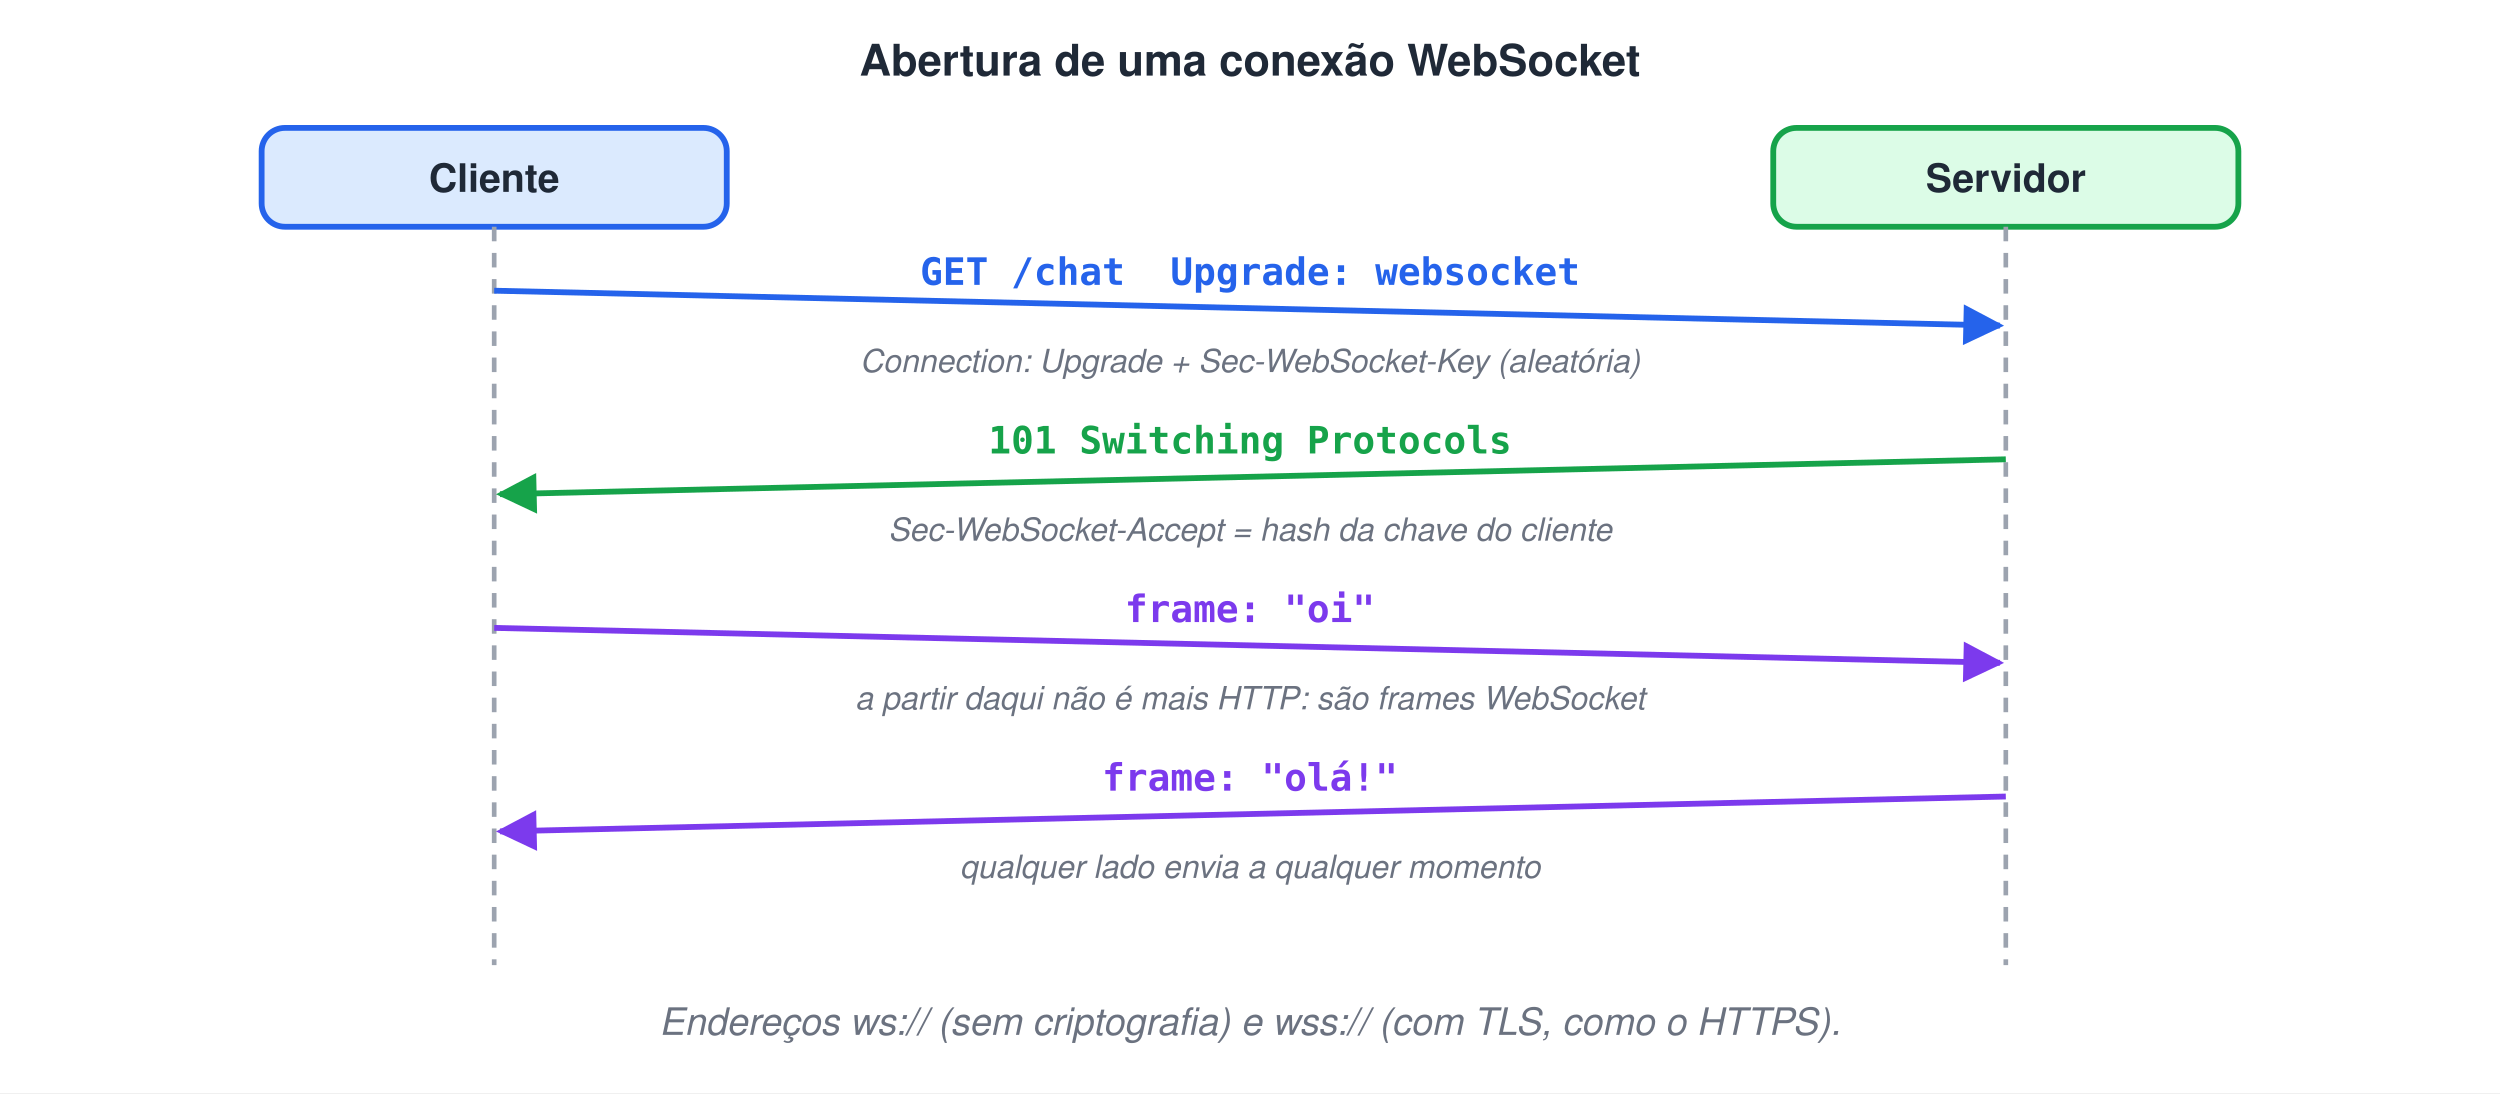
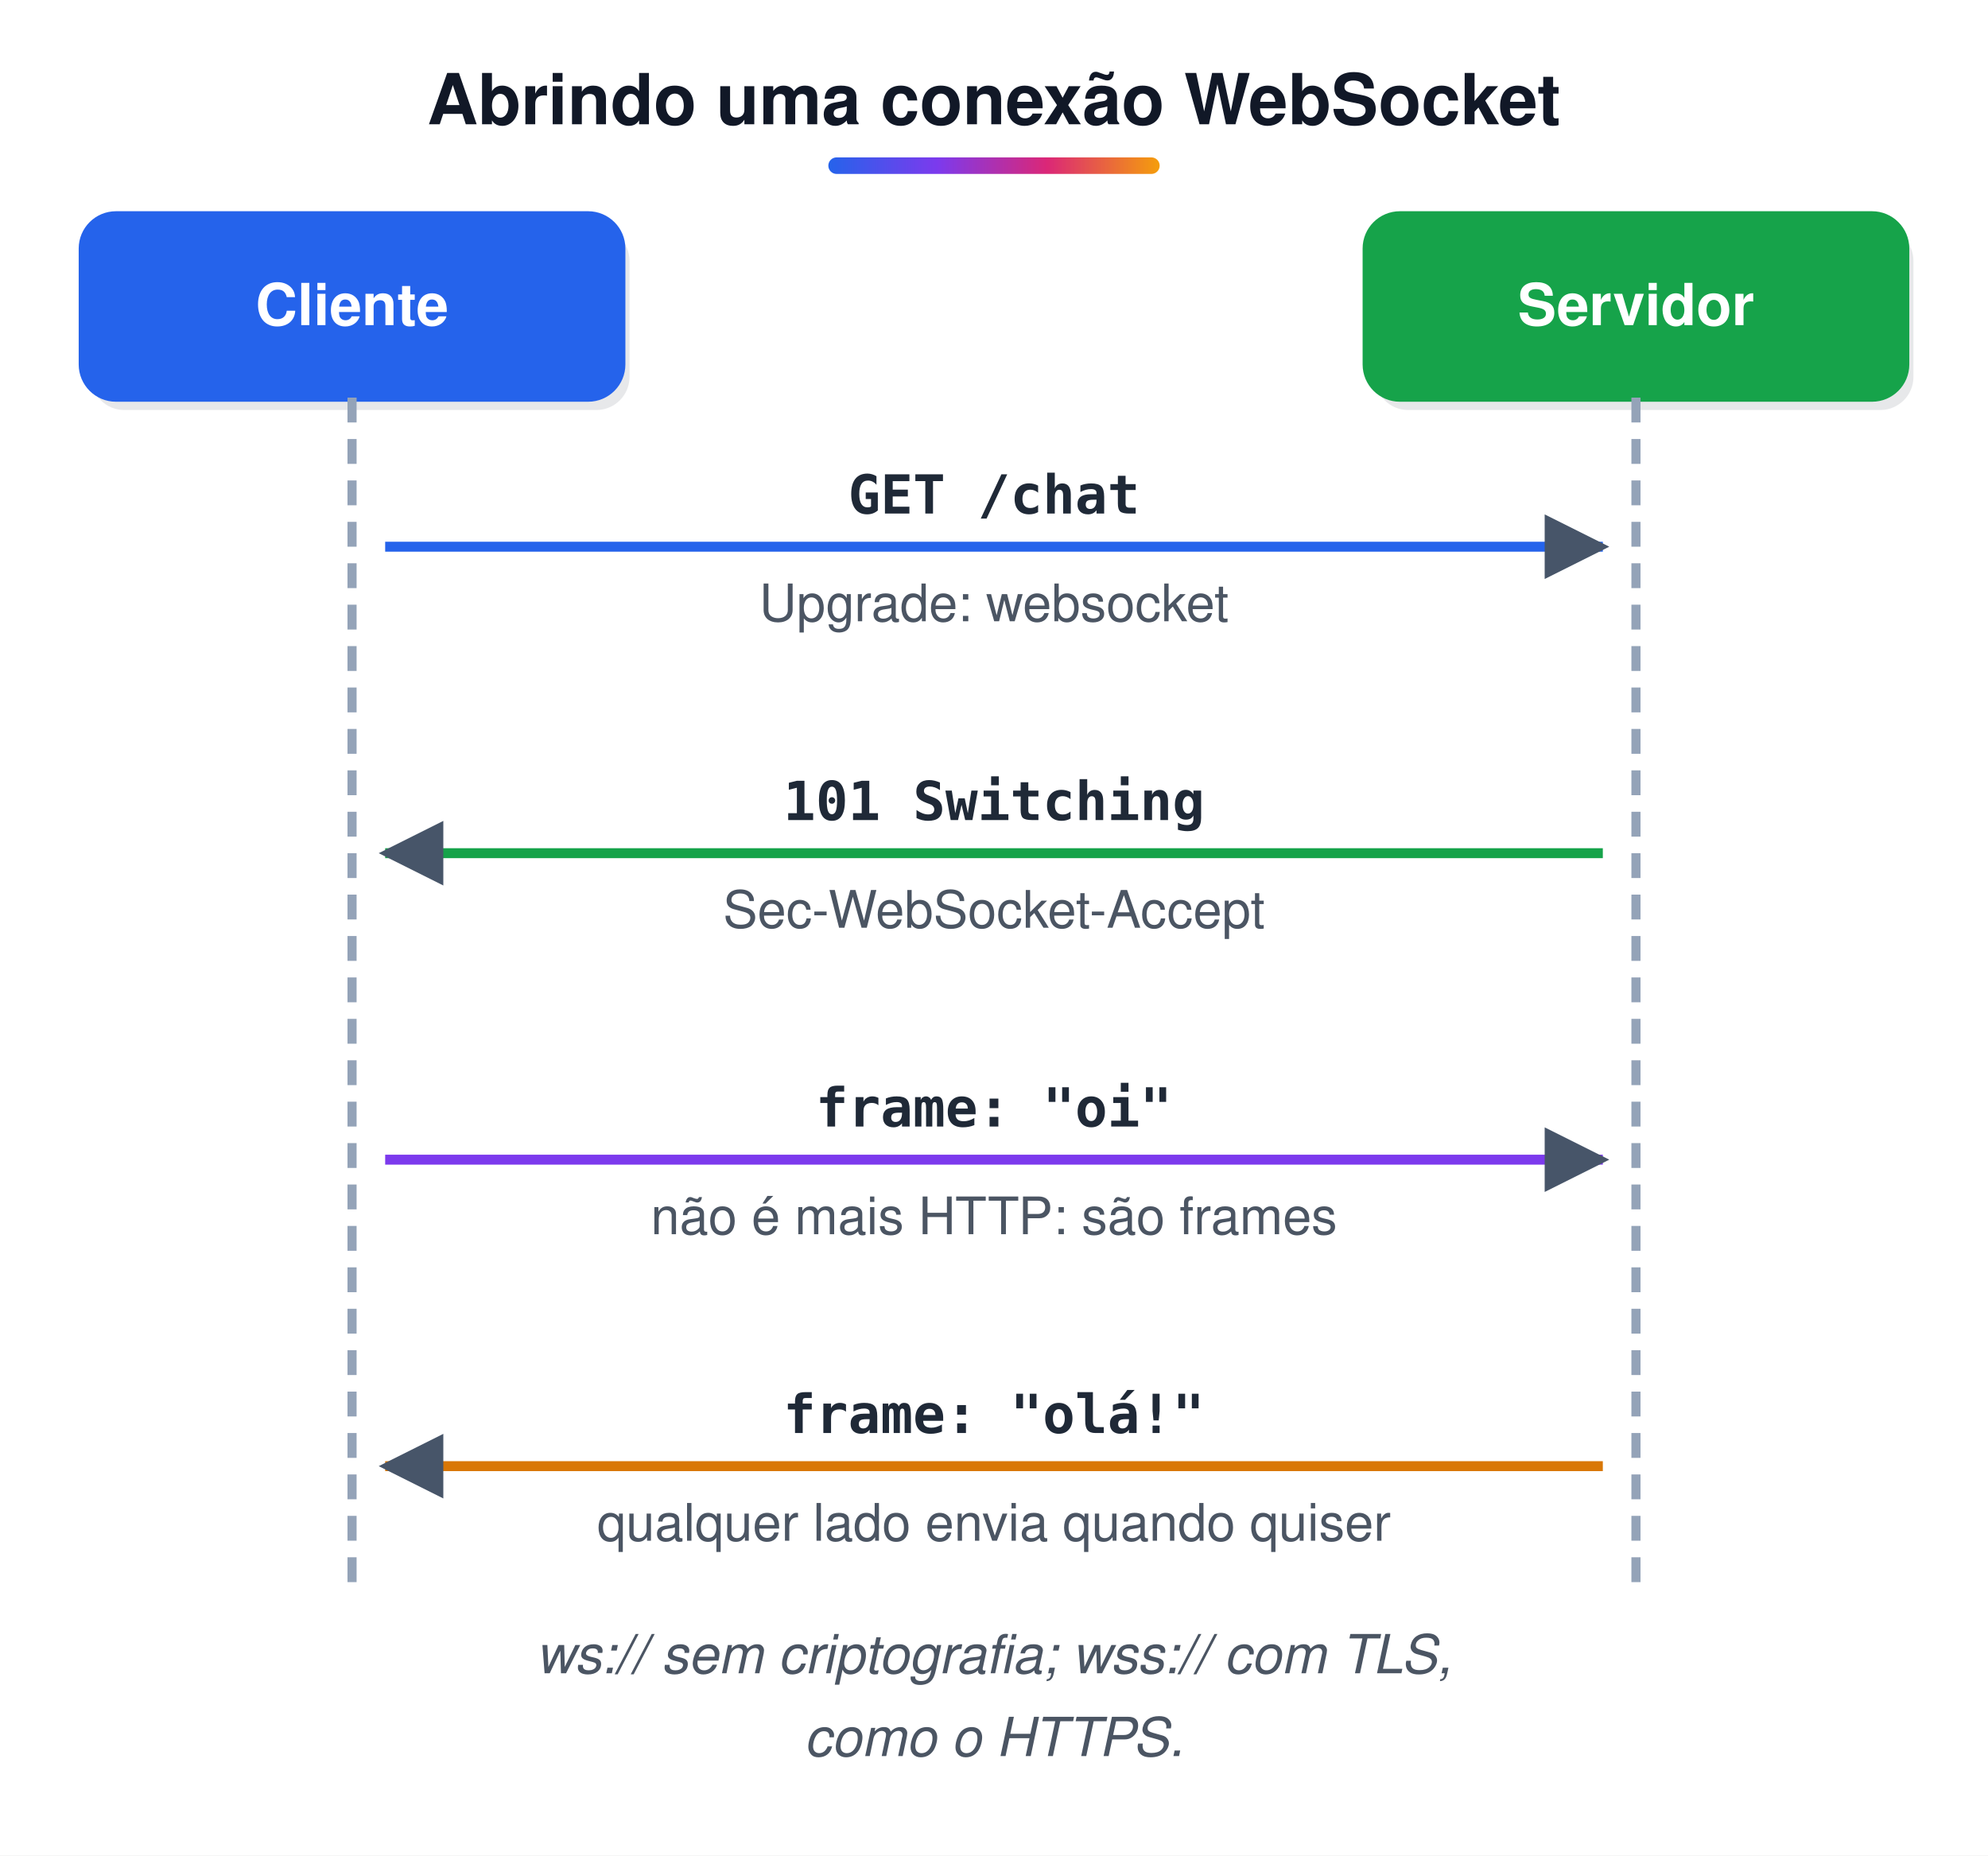
- <svg xmlns="http://www.w3.org/2000/svg" width="860" height="376" viewBox="0 0 860 376">
-   <style>text{font-family:Helvetica, Arial, 'DejaVu Sans', sans-serif}.m{font-family:Menlo, Consolas, 'DejaVu Sans Mono', monospace}</style>
+ <svg xmlns="http://www.w3.org/2000/svg" width="480" height="448" viewBox="0 0 480 448">
+   <style>text{white-space:pre;font-family:Helvetica,Arial,sans-serif;font-size:14px;fill:#1F2937}.t{font-size:17px;font-weight:bold;fill:#111827}.b{font-weight:bold}.m{font-family:Menlo,Consolas,monospace;font-size:13px}.s{font-size:12.5px;fill:#4B5563}.n{font-size:13px;font-style:italic;fill:#4B5563}.c{text-anchor:middle}.r{text-anchor:end}.w{fill:#fff}.xB{fill:url(#gB);stroke:#2563EB}.hB{fill:#2563EB;stroke:#2563EB}.fB{fill:#2563EB}.xG{fill:url(#gG);stroke:#16A34A}.hG{fill:#16A34A;stroke:#16A34A}.fG{fill:#16A34A}.xO{fill:url(#gO);stroke:#D97706}.hO{fill:#D97706;stroke:#D97706}.fO{fill:#D97706}.xP{fill:url(#gP);stroke:#7C3AED}.hP{fill:#7C3AED;stroke:#7C3AED}.fP{fill:#7C3AED}.xR{fill:url(#gR);stroke:#DC2626}.hR{fill:#DC2626;stroke:#DC2626}.fR{fill:#DC2626}.xY{fill:url(#gY);stroke:#6B7280}.hY{fill:#6B7280;stroke:#6B7280}.fY{fill:#6B7280}.xT{fill:url(#gT);stroke:#0D9488}.hT{fill:#0D9488;stroke:#0D9488}.fT{fill:#0D9488}.xK{fill:url(#gK);stroke:#DB2777}.hK{fill:#DB2777;stroke:#DB2777}.fK{fill:#DB2777}.xW{fill:url(#gW);stroke:#9CA3AF}.hW{fill:#9CA3AF;stroke:#9CA3AF}.fW{fill:#9CA3AF}.xZ{fill:url(#gZ);stroke:#DDD6FE}.hZ{fill:#DDD6FE;stroke:#DDD6FE}.fZ{fill:#DDD6FE}.xV{fill:url(#gV);stroke:#E5E7EB}.hV{fill:#E5E7EB;stroke:#E5E7EB}.fV{fill:#E5E7EB}rect,ellipse,polygon,circle{stroke-width:2}.l{stroke:#475569;stroke-width:2.2;fill:none}.d{stroke-dasharray:6 4}.sh{fill:#0F172A;opacity:.10;stroke:none}</style>
  <defs>
-     <marker id="arb" viewBox="0 0 10 10" refX="9" refY="5" markerWidth="7" markerHeight="7" orient="auto-start-reverse">
-       <path d="M0,0 L10,5 L0,10 z" fill="#2563EB" />
-     </marker>
-     <marker id="arv" viewBox="0 0 10 10" refX="9" refY="5" markerWidth="7" markerHeight="7" orient="auto-start-reverse">
-       <path d="M0,0 L10,5 L0,10 z" fill="#16A34A" />
-     </marker>
-     <marker id="arp" viewBox="0 0 10 10" refX="9" refY="5" markerWidth="7" markerHeight="7" orient="auto-start-reverse">
-       <path d="M0,0 L10,5 L0,10 z" fill="#7C3AED" />
+     <linearGradient id="gB" x1="0" y1="0" x2="0" y2="1">
+       <stop offset="0" stop-color="#EFF6FF" />
+       <stop offset="1" stop-color="#BFDBFE" />
+     </linearGradient>
+     <linearGradient id="gG" x1="0" y1="0" x2="0" y2="1">
+       <stop offset="0" stop-color="#F0FDF4" />
+       <stop offset="1" stop-color="#BBF7D0" />
+     </linearGradient>
+     <linearGradient id="gO" x1="0" y1="0" x2="0" y2="1">
+       <stop offset="0" stop-color="#FFFBEB" />
+       <stop offset="1" stop-color="#FDE68A" />
+     </linearGradient>
+     <linearGradient id="gP" x1="0" y1="0" x2="0" y2="1">
+       <stop offset="0" stop-color="#F5F3FF" />
+       <stop offset="1" stop-color="#DDD6FE" />
+     </linearGradient>
+     <linearGradient id="gR" x1="0" y1="0" x2="0" y2="1">
+       <stop offset="0" stop-color="#FEF2F2" />
+       <stop offset="1" stop-color="#FECACA" />
+     </linearGradient>
+     <linearGradient id="gY" x1="0" y1="0" x2="0" y2="1">
+       <stop offset="0" stop-color="#F9FAFB" />
+       <stop offset="1" stop-color="#E5E7EB" />
+     </linearGradient>
+     <linearGradient id="gT" x1="0" y1="0" x2="0" y2="1">
+       <stop offset="0" stop-color="#F0FDFA" />
+       <stop offset="1" stop-color="#99F6E4" />
+     </linearGradient>
+     <linearGradient id="gK" x1="0" y1="0" x2="0" y2="1">
+       <stop offset="0" stop-color="#FDF2F8" />
+       <stop offset="1" stop-color="#FBCFE8" />
+     </linearGradient>
+     <linearGradient id="gW" x1="0" y1="0" x2="0" y2="1">
+       <stop offset="0" stop-color="#FFFFFF" />
+       <stop offset="1" stop-color="#FFFFFF" />
+     </linearGradient>
+     <linearGradient id="gZ" x1="0" y1="0" x2="0" y2="1">
+       <stop offset="0" stop-color="#F5F3FF" />
+       <stop offset="1" stop-color="#F5F3FF" />
+     </linearGradient>
+     <linearGradient id="gV" x1="0" y1="0" x2="0" y2="1">
+       <stop offset="0" stop-color="#FFFFFF" />
+       <stop offset="1" stop-color="#FFFFFF" />
+     </linearGradient>
+     <linearGradient id="gT0" x1="0" y1="0" x2="1" y2="0">
+       <stop offset="0" stop-color="#2563EB" />
+       <stop offset=".33" stop-color="#7C3AED" />
+       <stop offset=".66" stop-color="#DB2777" />
+       <stop offset="1" stop-color="#F59E0B" />
+     </linearGradient>
+     <marker id="a" viewBox="0 0 10 10" refX="9" refY="5" markerWidth="6.5" markerHeight="6.5" orient="auto-start-reverse">
+       <path d="M0,0L10,5L0,10z" fill="#475569" />
    </marker>
  </defs>
-   <rect width="100%" height="100%" fill="#ffffff" />
-   <text x="430" y="26" font-size="15" font-weight="bold" fill="#1F2937" text-anchor="middle">Abertura de uma conexão WebSocket</text>
-   <rect x="90" y="44" width="160" height="34" rx="8" fill="#DBEAFE" stroke="#2563EB" stroke-width="2" />
-   <text x="170" y="66" font-size="13.5" font-weight="bold" fill="#1F2937" text-anchor="middle">Cliente</text>
-   <rect x="610" y="44" width="160" height="34" rx="8" fill="#DCFCE7" stroke="#16A34A" stroke-width="2" />
-   <text x="690" y="66" font-size="13.5" font-weight="bold" fill="#1F2937" text-anchor="middle">Servidor</text>
-   <path d="M170,78 V332" stroke="#9CA3AF" stroke-width="1.6" stroke-dasharray="5 4" />
-   <path d="M690,78 V332" stroke="#9CA3AF" stroke-width="1.6" stroke-dasharray="5 4" />
-   <line x1="170" y1="100" x2="688" y2="112" stroke="#2563EB" stroke-width="2" marker-end="url(#arb)" />
-   <text x="430" y="98" class="m" font-size="13" font-weight="bold" fill="#2563EB" text-anchor="middle">GET /chat  Upgrade: websocket</text>
-   <text x="430" y="128" font-size="11" font-style="italic" fill="#6B7280" text-anchor="middle">Connection: Upgrade + Sec-WebSocket-Key (aleatória)</text>
-   <line x1="690" y1="158" x2="172" y2="170" stroke="#16A34A" stroke-width="2" marker-end="url(#arv)" />
-   <text x="430" y="156" class="m" font-size="13" font-weight="bold" fill="#16A34A" text-anchor="middle">101 Switching Protocols</text>
-   <text x="430" y="186" font-size="11" font-style="italic" fill="#6B7280" text-anchor="middle">Sec-WebSocket-Accept = hash da chave do cliente</text>
-   <line x1="170" y1="216" x2="688" y2="228" stroke="#7C3AED" stroke-width="2" marker-end="url(#arp)" />
-   <text x="430" y="214" class="m" font-size="13" font-weight="bold" fill="#7C3AED" text-anchor="middle">frame: "oi"</text>
-   <text x="430" y="244" font-size="11" font-style="italic" fill="#6B7280" text-anchor="middle">a partir daqui não é mais HTTP: são frames WebSocket</text>
-   <line x1="690" y1="274" x2="172" y2="286" stroke="#7C3AED" stroke-width="2" marker-end="url(#arp)" />
-   <text x="430" y="272" class="m" font-size="13" font-weight="bold" fill="#7C3AED" text-anchor="middle">frame: "olá!"</text>
-   <text x="430" y="302" font-size="11" font-style="italic" fill="#6B7280" text-anchor="middle">qualquer lado envia a qualquer momento</text>
-   <text x="430" y="356" font-size="13" font-style="italic" fill="#6B7280" text-anchor="middle">Endereços ws:// (sem criptografia) e wss:// (com TLS, como o HTTPS).</text>
+   <rect width="100%" height="100%" fill="#fff" />
+   <text x="240.0" y="30" class="t c">Abrindo uma conexão WebSocket</text>
+   <rect x="200.0" y="38" width="80" height="4" rx="2" fill="url(#gT0)" />
+   <rect x="22.0" y="55" width="130" height="44" rx="8" class="sh" />
+   <rect x="20.0" y="52" width="130" height="44" rx="8" class="hB" />
+   <text x="85.0" y="78.5" class="b c w">Cliente</text>
+   <rect x="332.0" y="55" width="130" height="44" rx="8" class="sh" />
+   <rect x="330.0" y="52" width="130" height="44" rx="8" class="hG" />
+   <text x="395.0" y="78.5" class="b c w">Servidor</text>
+   <path d="M85,96 L85,384" class="l d" style="stroke:#94A3B8" />
+   <path d="M395,96 L395,384" class="l d" style="stroke:#94A3B8" />
+   <path d="M93,132 L387,132" style="stroke:#2563EB;stroke-width:2.4;fill:none" marker-end="url(#a)" />
+   <text x="240.0" y="124" class="m b c">GET /chat</text>
+   <text x="240.0" y="150" class="s c">Upgrade: websocket</text>
+   <path d="M387,206 L93,206" style="stroke:#16A34A;stroke-width:2.4;fill:none" marker-end="url(#a)" />
+   <text x="240.0" y="198" class="m b c">101 Switching</text>
+   <text x="240.0" y="224" class="s c">Sec-WebSocket-Accept</text>
+   <path d="M93,280 L387,280" style="stroke:#7C3AED;stroke-width:2.4;fill:none" marker-end="url(#a)" />
+   <text x="240.0" y="272" class="m b c">frame: "oi"</text>
+   <text x="240.0" y="298" class="s c">não é mais HTTP: são frames</text>
+   <path d="M387,354 L93,354" style="stroke:#D97706;stroke-width:2.4;fill:none" marker-end="url(#a)" />
+   <text x="240.0" y="346" class="m b c">frame: "olá!"</text>
+   <text x="240.0" y="372" class="s c">qualquer lado envia quando quiser</text>
+   <text x="240.0" y="404" class="n c">ws:// sem criptografia; wss:// com TLS,</text>
+   <text x="240.0" y="424" class="n c">como o HTTPS.</text>
</svg>
